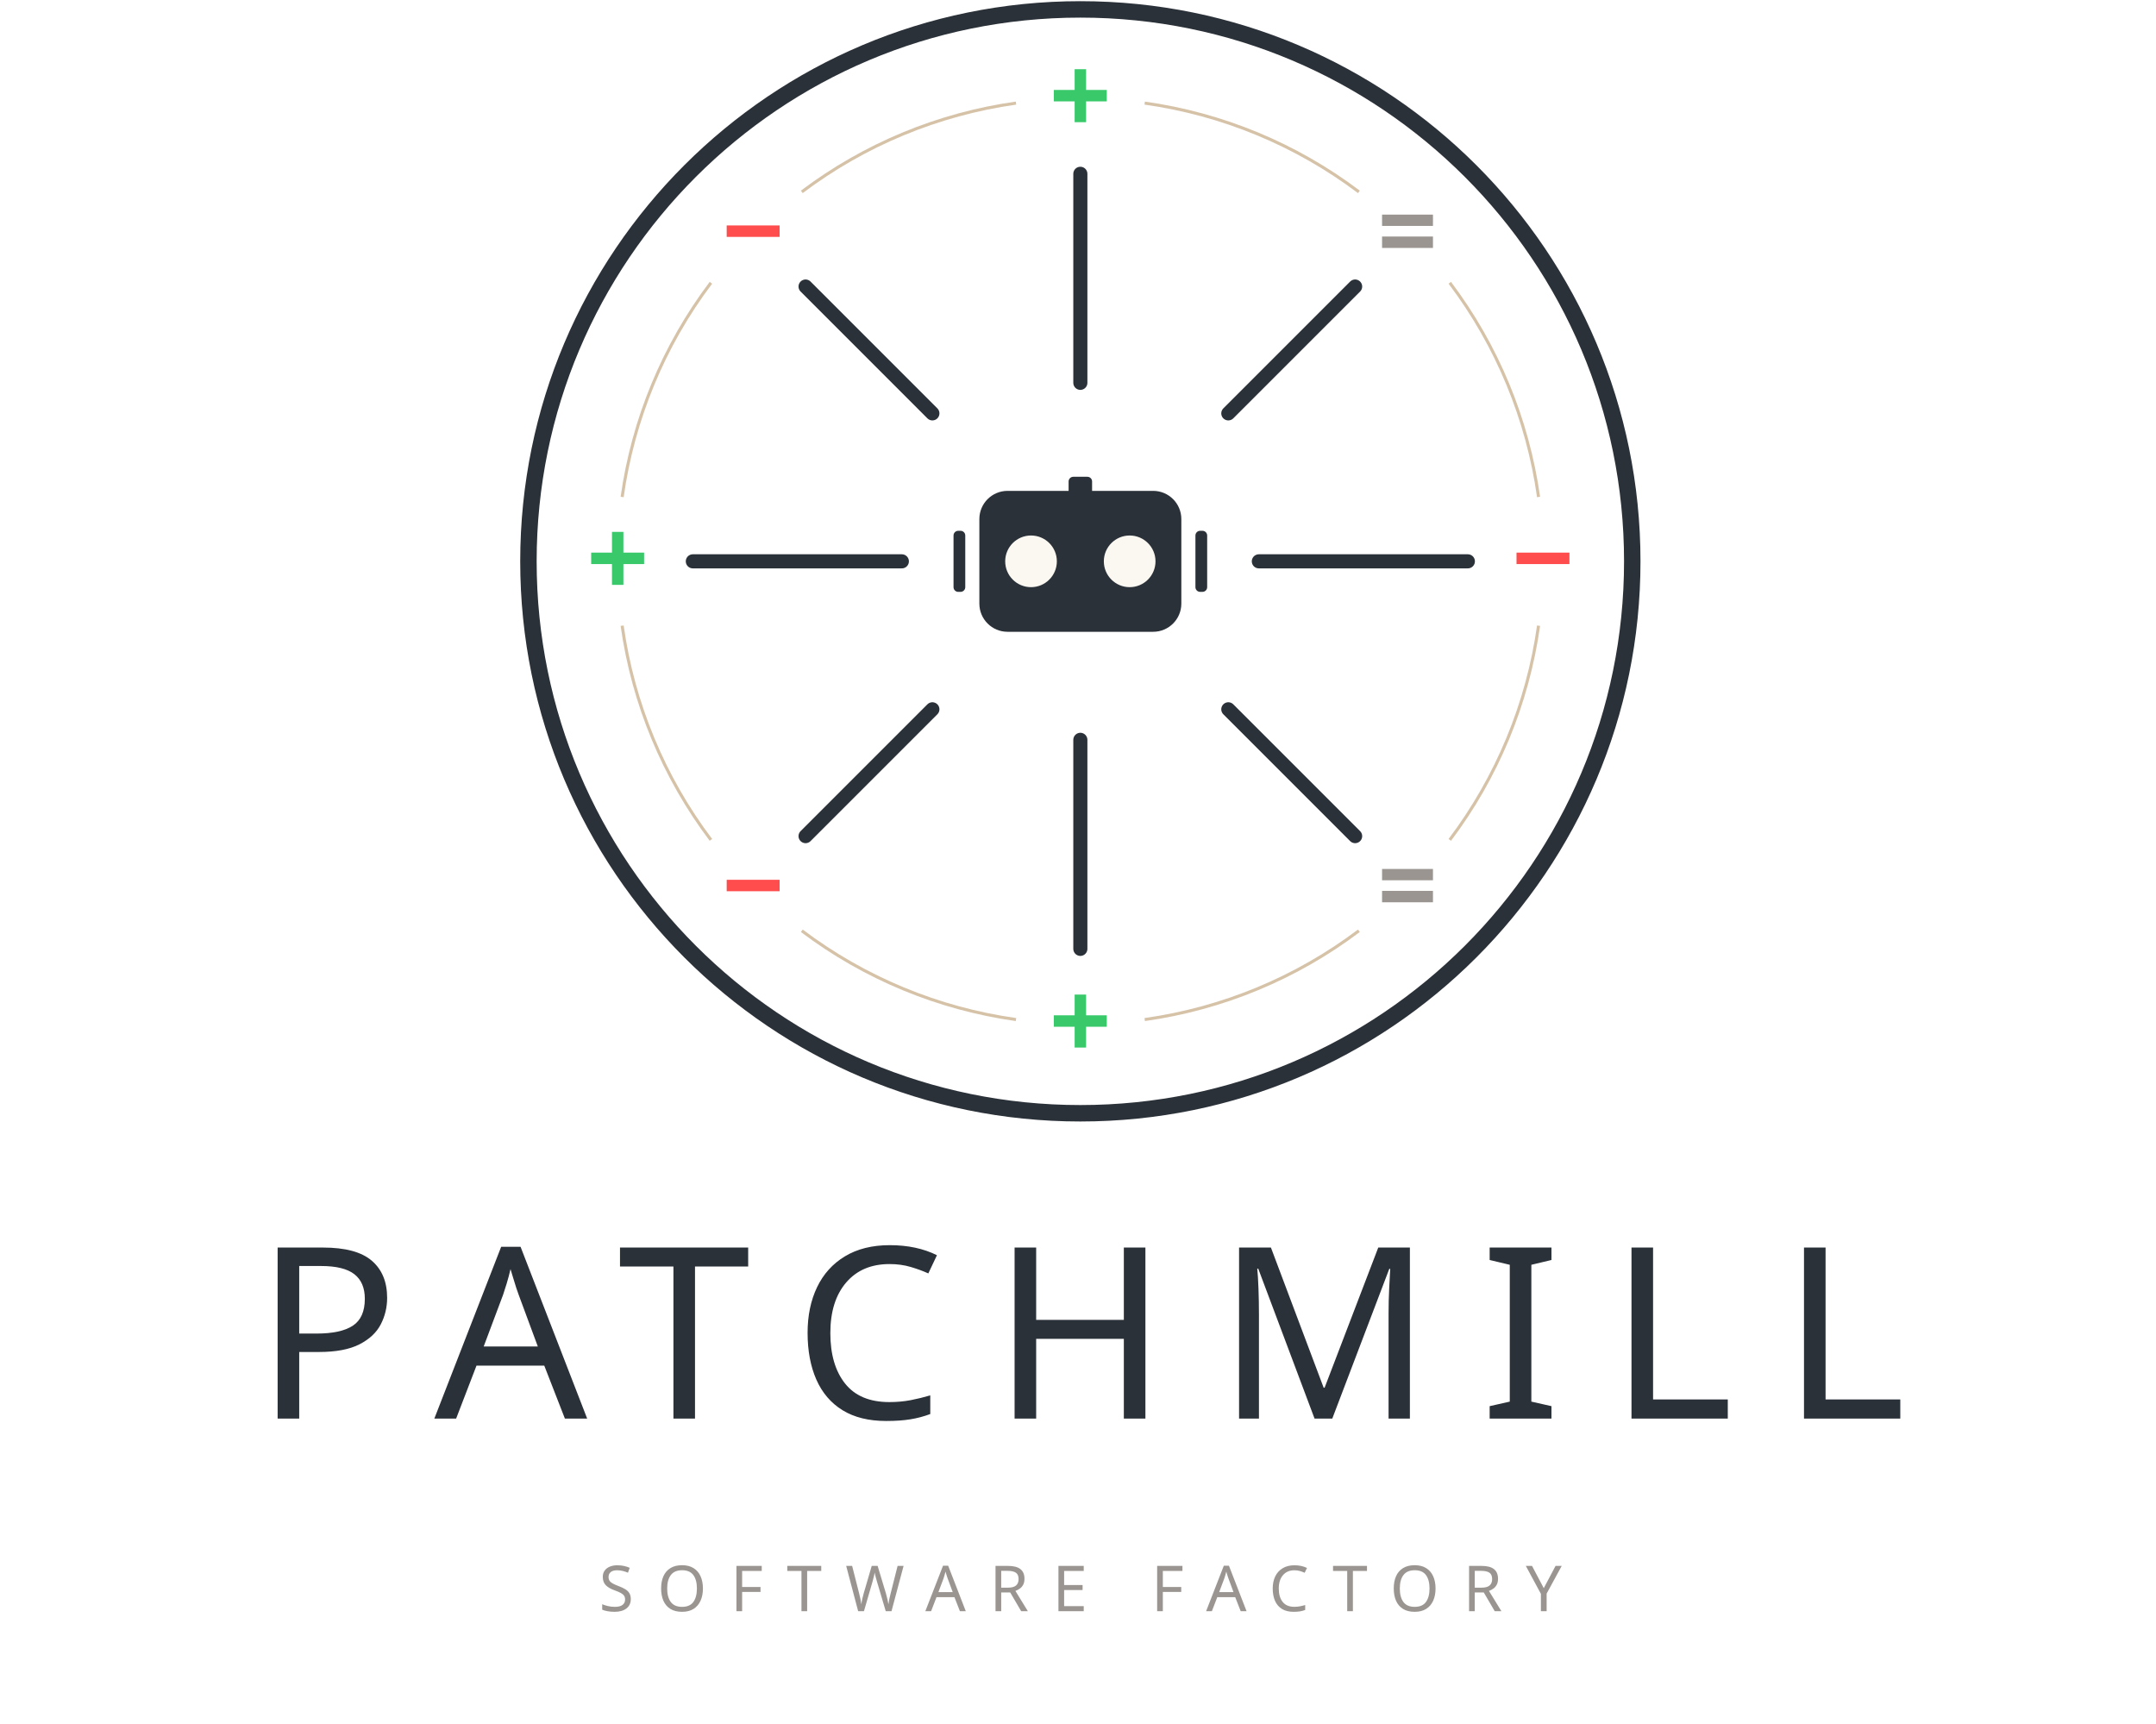
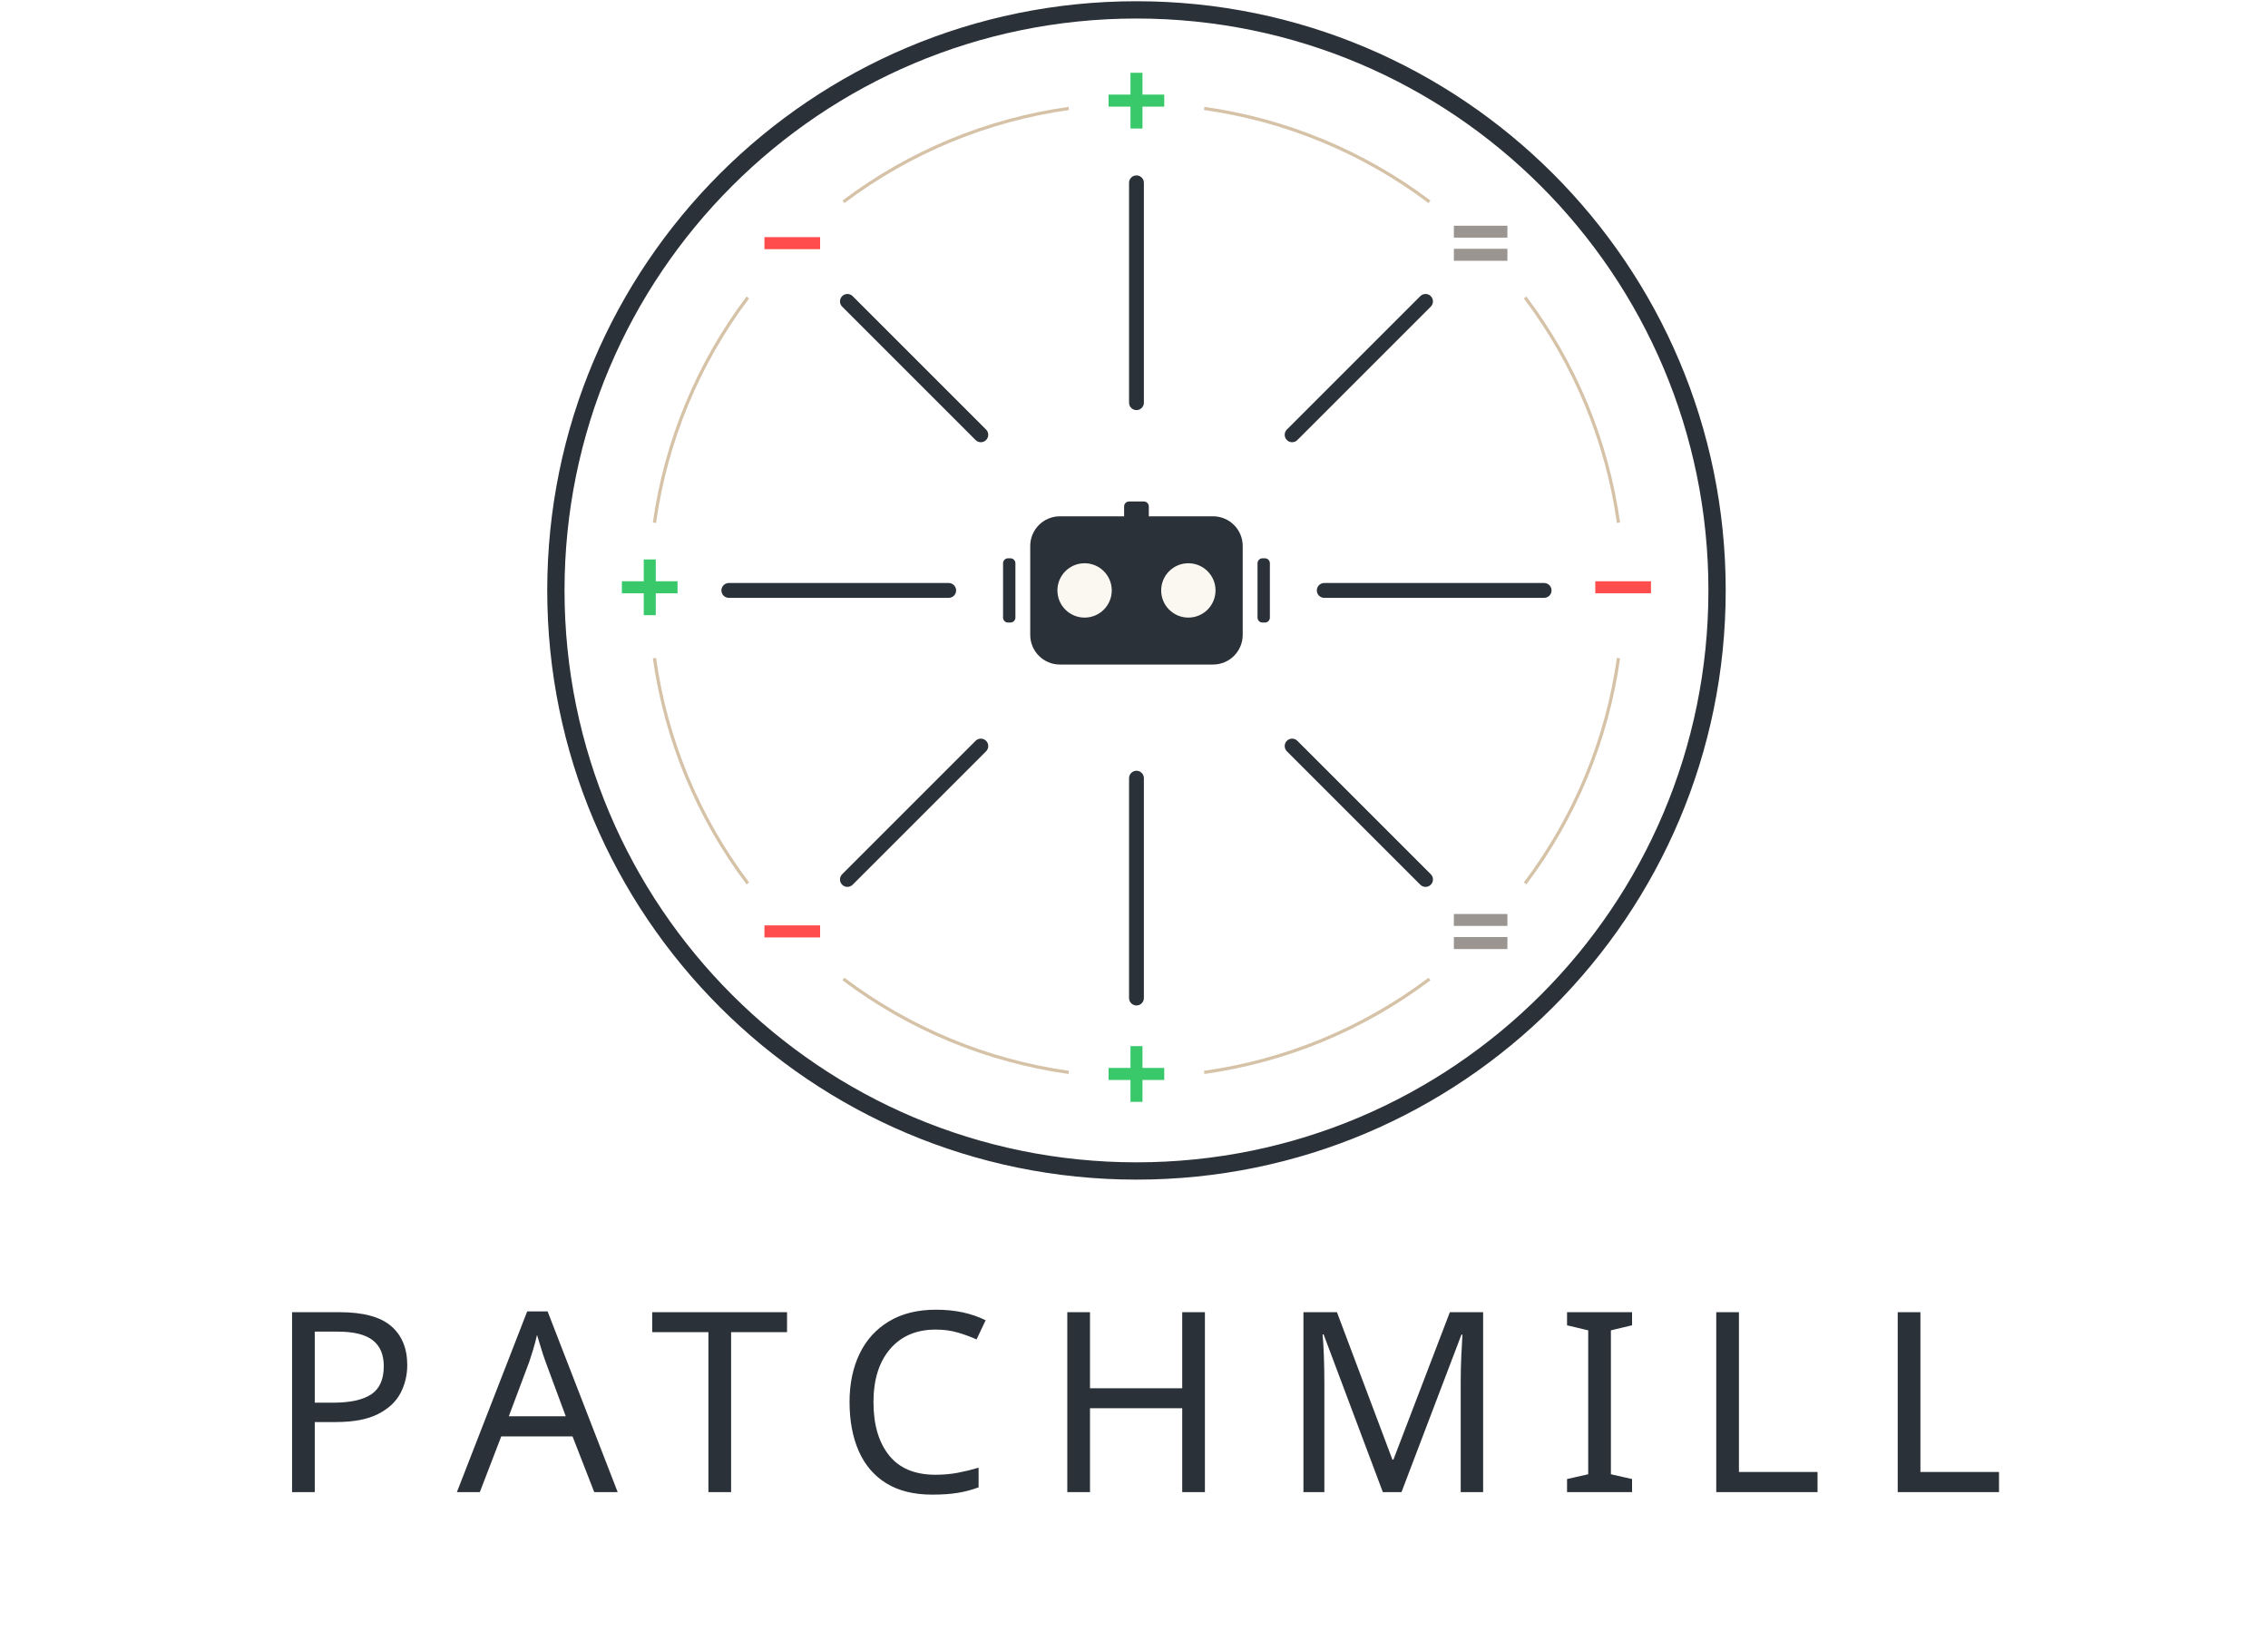
- <svg xmlns="http://www.w3.org/2000/svg" viewBox="340 56 918 734" width="918" height="734">
+ <svg xmlns="http://www.w3.org/2000/svg" viewBox="340 56 918 664" width="918" height="664">
  <g transform="translate(800 295)">
    <circle r="235" fill="none" stroke="#2b3138" stroke-width="7" />
    <g fill="none" stroke="#c4a882" stroke-width="1.3" opacity=".7">
      <path d="M 27.4 -195.1 A 197 197 0 0 1 118.6 -157.3" />
      <path d="M 157.3 -118.6 A 197 197 0 0 1 195.1 -27.4" />
      <path d="M 195.1 27.4 A 197 197 0 0 1 157.3 118.6" />
      <path d="M 118.6 157.3 A 197 197 0 0 1 27.4 195.1" />
      <path d="M -27.4 195.1 A 197 197 0 0 1 -118.6 157.3" />
      <path d="M -157.3 118.6 A 197 197 0 0 1 -195.1 27.4" />
      <path d="M -195.1 -27.4 A 197 197 0 0 1 -157.3 -118.6" />
      <path d="M -118.6 -157.3 A 197 197 0 0 1 -27.4 -195.1" />
    </g>
    <g stroke="#2b3138" stroke-width="6" stroke-linecap="round">
      <line x1="0" y1="-165" x2="0" y2="-76" />
      <line x1="0" y1="76" x2="0" y2="165" />
      <line x1="-165" y1="0" x2="-76" y2="0" />
      <line x1="76" y1="0" x2="165" y2="0" />
      <line x1="-117" y1="-117" x2="-63" y2="-63" />
      <line x1="117" y1="-117" x2="63" y2="-63" />
      <line x1="-117" y1="117" x2="-63" y2="63" />
      <line x1="117" y1="117" x2="63" y2="63" />
    </g>
    <g font-family="DejaVu Sans Mono, monospace" font-size="42" font-weight="700" text-anchor="middle" dominant-baseline="middle">
      <text x="0" y="-197" fill="#39c96b">+</text>
      <text x="139.3" y="-139.3" fill="#9a9590">=</text>
      <text x="139.3" y="139.3" fill="#9a9590">=</text>
      <text x="0" y="197" fill="#39c96b">+</text>
      <text x="-197" y="0" fill="#39c96b">+</text>
      <text x="-139.3" y="-139.3" fill="#ff4c4c">−</text>
      <text x="197" y="0" fill="#ff4c4c">−</text>
      <text x="-139.3" y="139.3" fill="#ff4c4c">−</text>
    </g>
    <g>
      <rect x="-43" y="-30" width="86" height="60" rx="12" fill="#2b3138" />
      <rect x="-54" y="-13" width="5" height="26" rx="2" fill="#2b3138" />
      <rect x="49" y="-13" width="5" height="26" rx="2" fill="#2b3138" />
      <rect x="-5" y="-36" width="10" height="8" rx="2" fill="#2b3138" />
      <circle cx="-21" cy="0" r="11" fill="#fbf8f2" />
      <circle cx="21" cy="0" r="11" fill="#fbf8f2" />
    </g>
  </g>
  <text x="800" y="660" text-anchor="middle" fill="#2b3138" font-family="Noto Sans, Arial, sans-serif" font-size="102" font-weight="400" letter-spacing="20">PATCHMILL</text>
-   <text x="800" y="742" text-anchor="middle" fill="#9a9590" font-family="Noto Sans, Arial, sans-serif" font-size="27" font-weight="500" letter-spacing="10">SOFTWARE FACTORY</text>
</svg>
